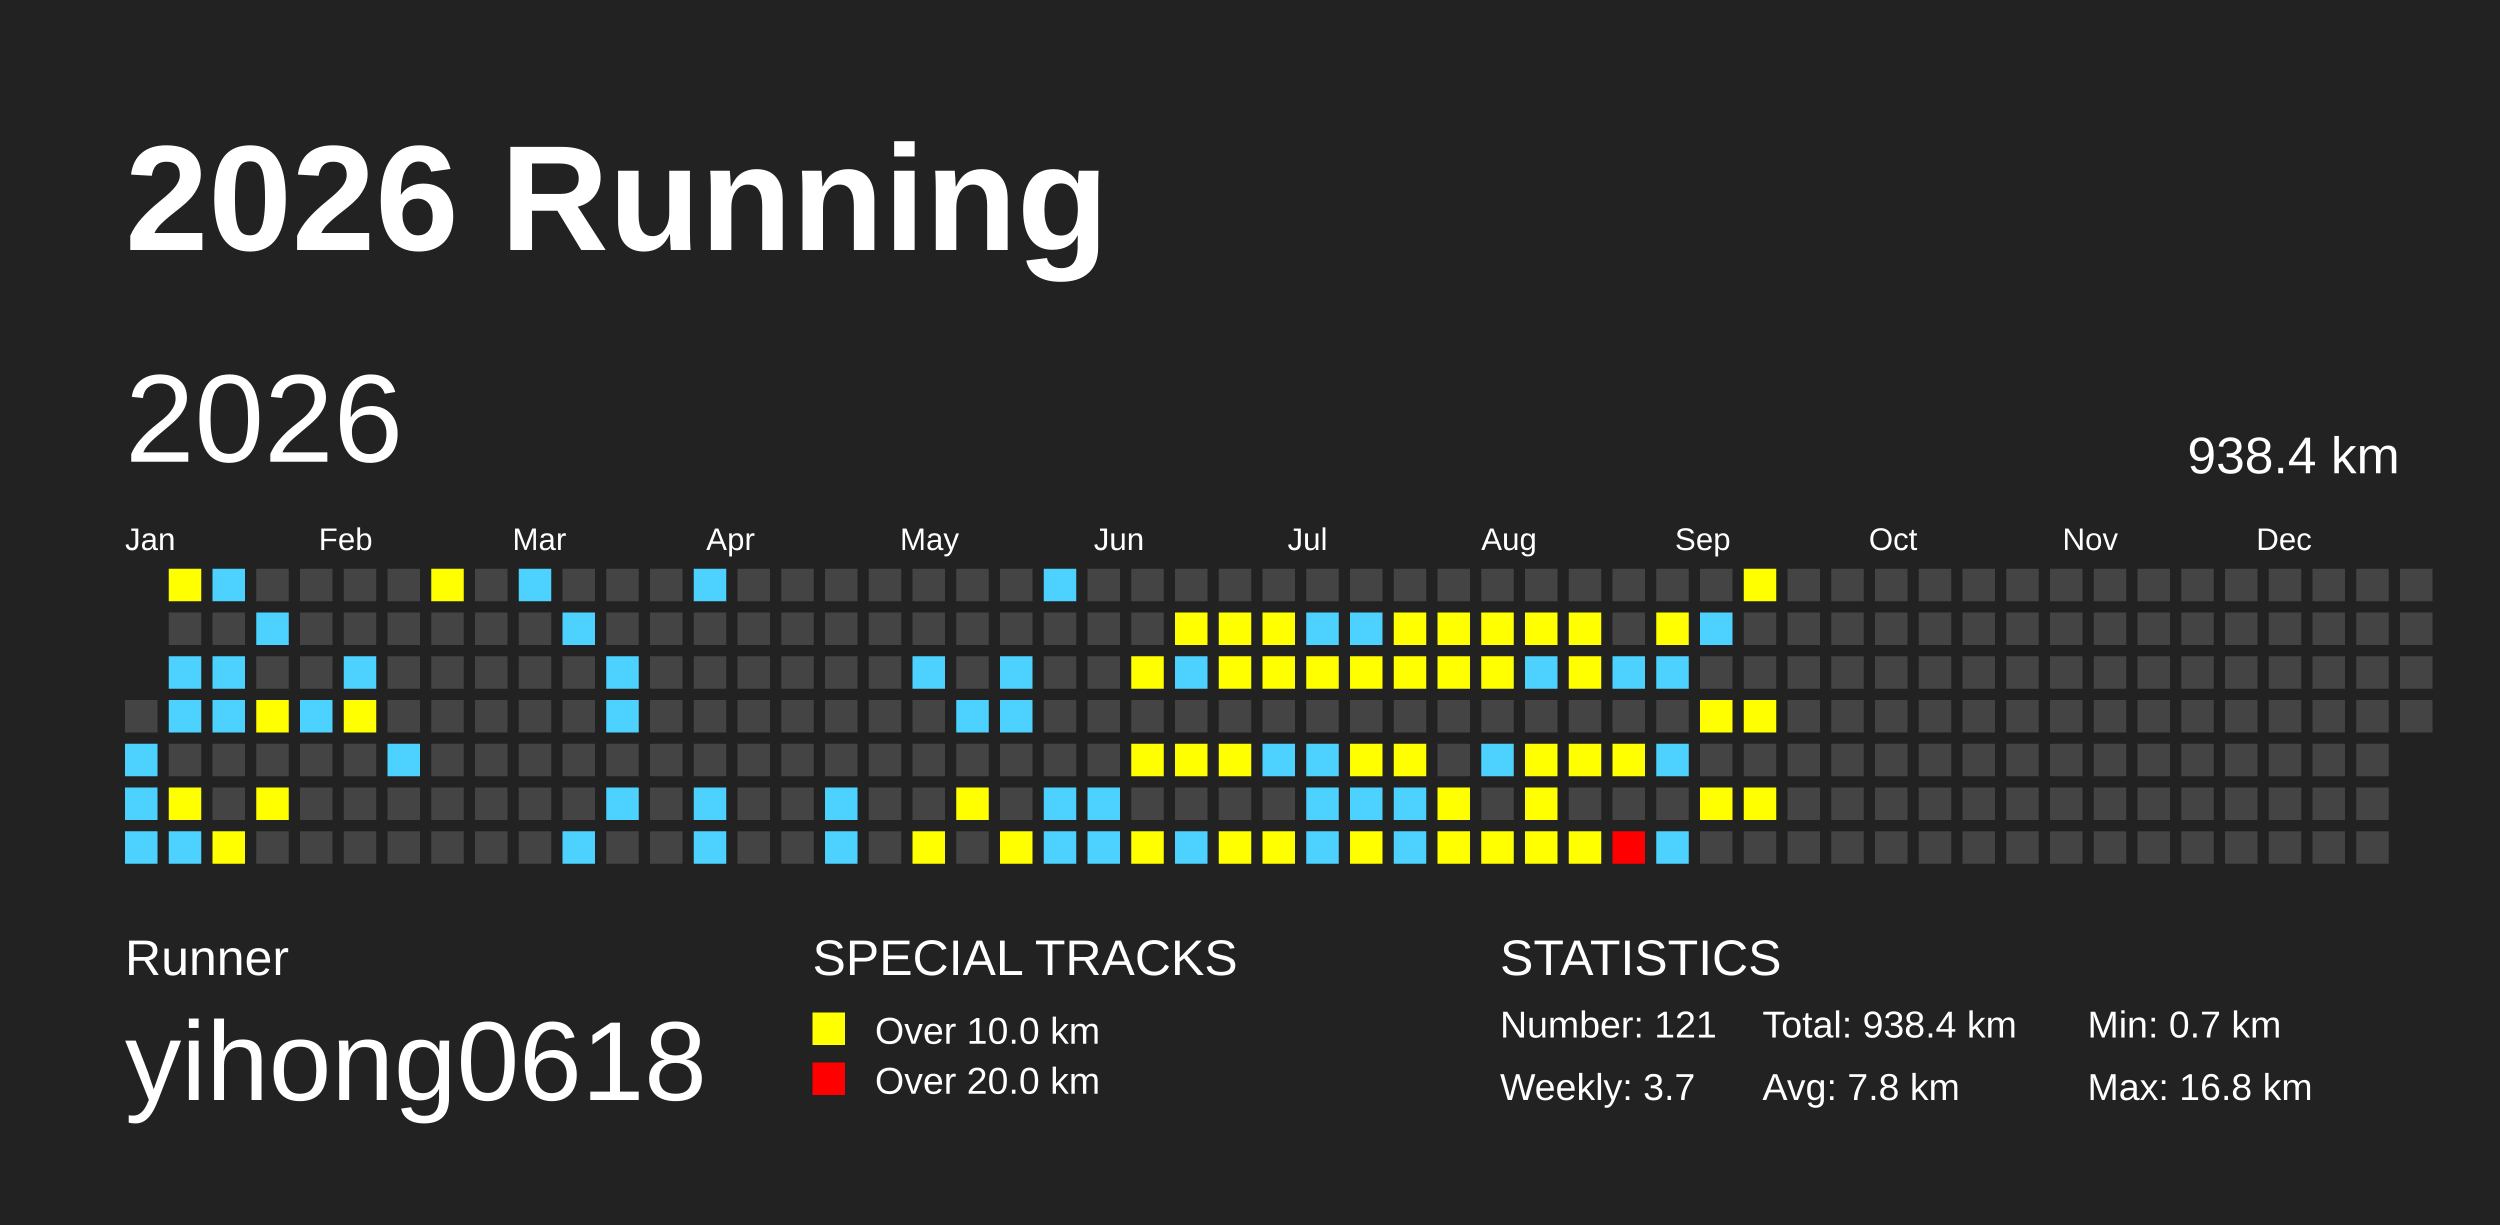
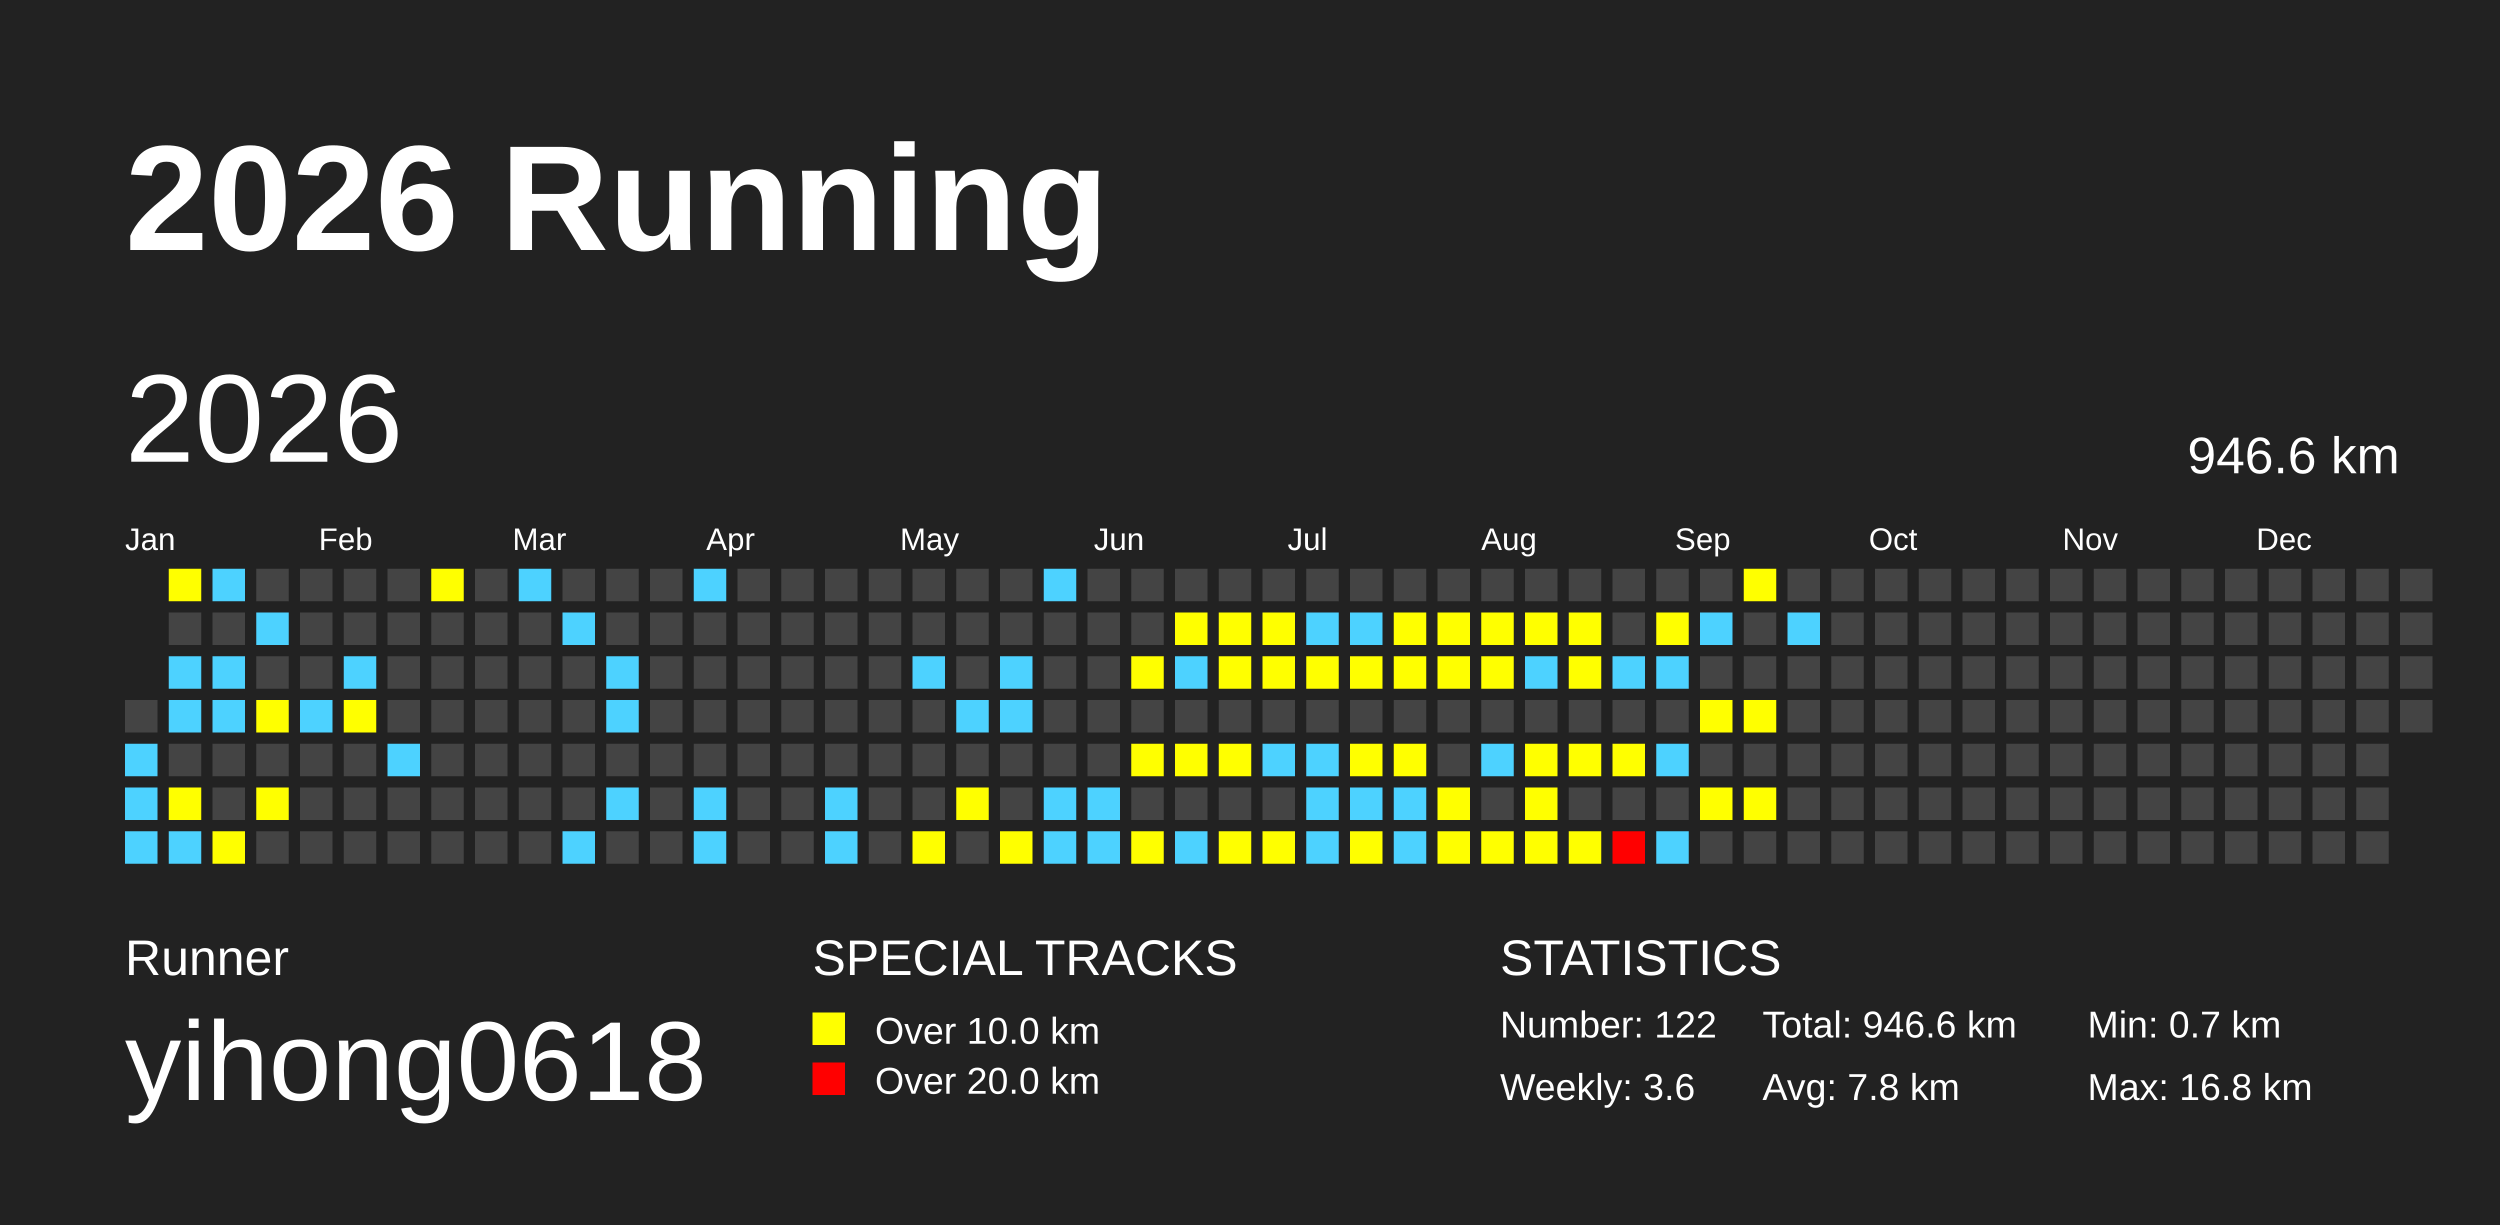
<svg xmlns="http://www.w3.org/2000/svg" baseProfile="full" height="98mm" version="1.1" viewBox="0,0,200,98" width="200mm">
  <defs>
    <pattern height="2" id="indoor-stripe" patternUnits="userSpaceOnUse" width="2">
      <line stroke="white" stroke-opacity="0.45" stroke-width="0.5" x1="0" x2="2" y1="2" y2="0" />
    </pattern>
  </defs>
  <rect fill="#222222" height="98" width="200" x="0" y="0" />
  <text fill="#FFFFFF" style="font-size:12px; font-family:Arial; font-weight:bold;" x="10" y="20">2026 Running</text>
  <text fill="#FFFFFF" style="font-size:4px; font-family:Arial" x="10" y="78">Runner</text>
  <text fill="#FFFFFF" style="font-size:9px; font-family:Arial" x="10" y="88">yihong0618</text>
  <text fill="#FFFFFF" style="font-size:4px; font-family:Arial" x="65" y="78">SPECIAL TRACKS</text>
  <rect fill="yellow" height="2.6" width="2.6" x="65" y="81" />
  <text fill="#FFFFFF" style="font-size:3px; font-family:Arial" x="70" y="83.5">Over 10.0 km</text>
  <rect fill="red" height="2.6" width="2.6" x="65" y="85" />
  <text fill="#FFFFFF" style="font-size:3px; font-family:Arial" x="70" y="87.5">Over 20.0 km</text>
  <text fill="#FFFFFF" style="font-size:4px; font-family:Arial" x="120" y="78">STATISTICS</text>
-   <text fill="#FFFFFF" style="font-size:3px; font-family:Arial" x="120" y="83">Number: 121</text>
-   <text fill="#FFFFFF" style="font-size:3px; font-family:Arial" x="120" y="88">Weekly: 3.7</text>
-   <text fill="#FFFFFF" style="font-size:3px; font-family:Arial" x="141" y="83">Total: 938.4 km</text>
+   <text fill="#FFFFFF" style="font-size:3px; font-family:Arial" x="120" y="83">Number: 122</text>
+   <text fill="#FFFFFF" style="font-size:3px; font-family:Arial" x="120" y="88">Weekly: 3.6</text>
+   <text fill="#FFFFFF" style="font-size:3px; font-family:Arial" x="141" y="83">Total: 946.6 km</text>
  <text fill="#FFFFFF" style="font-size:3px; font-family:Arial" x="141" y="88">Avg: 7.8 km</text>
  <text fill="#FFFFFF" style="font-size:3px; font-family:Arial" x="167" y="83">Min: 0.7 km</text>
  <text fill="#FFFFFF" style="font-size:3px; font-family:Arial" x="167" y="88">Max: 16.8 km</text>
  <text dominant-baseline="hanging" fill="#FFFFFF" style="font-size:10.0px; font-family:Arial;" x="10" y="30">2026</text>
-   <text dominant-baseline="hanging" fill="#FFFFFF" style="font-size:4.125px; font-family:Arial;" x="175" y="35">938.4 km</text>
+   <text dominant-baseline="hanging" fill="#FFFFFF" style="font-size:4.125px; font-family:Arial;" x="175" y="35">946.6 km</text>
  <text fill="#FFFFFF" style="font-size:2.5px; font-family:Arial" x="10.0" y="44">Jan</text>
  <text fill="#FFFFFF" style="font-size:2.5px; font-family:Arial" x="25.5" y="44">Feb</text>
  <text fill="#FFFFFF" style="font-size:2.5px; font-family:Arial" x="41.0" y="44">Mar</text>
  <text fill="#FFFFFF" style="font-size:2.5px; font-family:Arial" x="56.5" y="44">Apr</text>
  <text fill="#FFFFFF" style="font-size:2.5px; font-family:Arial" x="72.0" y="44">May</text>
  <text fill="#FFFFFF" style="font-size:2.5px; font-family:Arial" x="87.5" y="44">Jun</text>
  <text fill="#FFFFFF" style="font-size:2.5px; font-family:Arial" x="103.0" y="44">Jul</text>
  <text fill="#FFFFFF" style="font-size:2.5px; font-family:Arial" x="118.5" y="44">Aug</text>
  <text fill="#FFFFFF" style="font-size:2.5px; font-family:Arial" x="134.0" y="44">Sep</text>
  <text fill="#FFFFFF" style="font-size:2.5px; font-family:Arial" x="149.5" y="44">Oct</text>
  <text fill="#FFFFFF" style="font-size:2.5px; font-family:Arial" x="165.0" y="44">Nov</text>
  <text fill="#FFFFFF" style="font-size:2.5px; font-family:Arial" x="180.5" y="44">Dec</text>
  <rect fill="#444444" height="2.6" width="2.6" x="10.0" y="56.0" />
  <rect fill="#4DD2FF" height="2.6" width="2.6" x="10.0" y="59.5" />
  <rect fill="#4DD2FF" height="2.6" width="2.6" x="10.0" y="63.0" />
  <rect fill="#4DD2FF" height="2.6" width="2.6" x="10.0" y="66.5" />
  <rect fill="yellow" height="2.6" width="2.6" x="13.5" y="45.5" />
  <rect fill="#444444" height="2.6" width="2.6" x="13.5" y="49.0" />
  <rect fill="#4DD2FF" height="2.6" width="2.6" x="13.5" y="52.5" />
  <rect fill="#4DD2FF" height="2.6" width="2.6" x="13.5" y="56.0" />
  <rect fill="#444444" height="2.6" width="2.6" x="13.5" y="59.5" />
  <rect fill="yellow" height="2.6" width="2.6" x="13.5" y="63.0" />
  <rect fill="#4DD2FF" height="2.6" width="2.6" x="13.5" y="66.5" />
  <rect fill="#4DD2FF" height="2.6" width="2.6" x="17.0" y="45.5" />
  <rect fill="#444444" height="2.6" width="2.6" x="17.0" y="49.0" />
  <rect fill="#4DD2FF" height="2.6" width="2.6" x="17.0" y="52.5" />
  <rect fill="#4DD2FF" height="2.6" width="2.6" x="17.0" y="56.0" />
  <rect fill="#444444" height="2.6" width="2.6" x="17.0" y="59.5" />
  <rect fill="#444444" height="2.6" width="2.6" x="17.0" y="63.0" />
  <rect fill="yellow" height="2.6" width="2.6" x="17.0" y="66.5" />
  <rect fill="#444444" height="2.6" width="2.6" x="20.5" y="45.5" />
  <rect fill="#4DD2FF" height="2.6" width="2.6" x="20.5" y="49.0" />
  <rect fill="#444444" height="2.6" width="2.6" x="20.5" y="52.5" />
  <rect fill="yellow" height="2.6" width="2.6" x="20.5" y="56.0" />
  <rect fill="#444444" height="2.6" width="2.6" x="20.5" y="59.5" />
  <rect fill="yellow" height="2.6" width="2.6" x="20.5" y="63.0" />
  <rect fill="#444444" height="2.6" width="2.6" x="20.5" y="66.5" />
  <rect fill="#444444" height="2.6" width="2.6" x="24.0" y="45.5" />
  <rect fill="#444444" height="2.6" width="2.6" x="24.0" y="49.0" />
  <rect fill="#444444" height="2.6" width="2.6" x="24.0" y="52.5" />
  <rect fill="#4DD2FF" height="2.6" width="2.6" x="24.0" y="56.0" />
  <rect fill="#444444" height="2.6" width="2.6" x="24.0" y="59.5" />
  <rect fill="#444444" height="2.6" width="2.6" x="24.0" y="63.0" />
  <rect fill="#444444" height="2.6" width="2.6" x="24.0" y="66.5" />
  <rect fill="#444444" height="2.6" width="2.6" x="27.5" y="45.5" />
  <rect fill="#444444" height="2.6" width="2.6" x="27.5" y="49.0" />
  <rect fill="#4DD2FF" height="2.6" width="2.6" x="27.5" y="52.5" />
  <rect fill="yellow" height="2.6" width="2.6" x="27.5" y="56.0" />
  <rect fill="#444444" height="2.6" width="2.6" x="27.5" y="59.5" />
  <rect fill="#444444" height="2.6" width="2.6" x="27.5" y="63.0" />
  <rect fill="#444444" height="2.6" width="2.6" x="27.5" y="66.5" />
  <rect fill="#444444" height="2.6" width="2.6" x="31.0" y="45.5" />
  <rect fill="#444444" height="2.6" width="2.6" x="31.0" y="49.0" />
  <rect fill="#444444" height="2.6" width="2.6" x="31.0" y="52.5" />
  <rect fill="#444444" height="2.6" width="2.6" x="31.0" y="56.0" />
  <rect fill="#4DD2FF" height="2.6" width="2.6" x="31.0" y="59.5" />
  <rect fill="#444444" height="2.6" width="2.6" x="31.0" y="63.0" />
  <rect fill="#444444" height="2.6" width="2.6" x="31.0" y="66.5" />
  <rect fill="yellow" height="2.6" width="2.6" x="34.5" y="45.5" />
  <rect fill="#444444" height="2.6" width="2.6" x="34.5" y="49.0" />
  <rect fill="#444444" height="2.6" width="2.6" x="34.5" y="52.5" />
  <rect fill="#444444" height="2.6" width="2.6" x="34.5" y="56.0" />
  <rect fill="#444444" height="2.6" width="2.6" x="34.5" y="59.5" />
  <rect fill="#444444" height="2.6" width="2.6" x="34.5" y="63.0" />
  <rect fill="#444444" height="2.6" width="2.6" x="34.5" y="66.5" />
  <rect fill="#444444" height="2.6" width="2.6" x="38.0" y="45.5" />
  <rect fill="#444444" height="2.6" width="2.6" x="38.0" y="49.0" />
  <rect fill="#444444" height="2.6" width="2.6" x="38.0" y="52.5" />
  <rect fill="#444444" height="2.6" width="2.6" x="38.0" y="56.0" />
  <rect fill="#444444" height="2.6" width="2.6" x="38.0" y="59.5" />
  <rect fill="#444444" height="2.6" width="2.6" x="38.0" y="63.0" />
  <rect fill="#444444" height="2.6" width="2.6" x="38.0" y="66.5" />
  <rect fill="#4DD2FF" height="2.6" width="2.6" x="41.5" y="45.5" />
  <rect fill="#444444" height="2.6" width="2.6" x="41.5" y="49.0" />
  <rect fill="#444444" height="2.6" width="2.6" x="41.5" y="52.5" />
  <rect fill="#444444" height="2.6" width="2.6" x="41.5" y="56.0" />
  <rect fill="#444444" height="2.6" width="2.6" x="41.5" y="59.5" />
  <rect fill="#444444" height="2.6" width="2.6" x="41.5" y="63.0" />
  <rect fill="#444444" height="2.6" width="2.6" x="41.5" y="66.5" />
  <rect fill="#444444" height="2.6" width="2.6" x="45.0" y="45.5" />
  <rect fill="#4DD2FF" height="2.6" width="2.6" x="45.0" y="49.0" />
  <rect fill="#444444" height="2.6" width="2.6" x="45.0" y="52.5" />
  <rect fill="#444444" height="2.6" width="2.6" x="45.0" y="56.0" />
  <rect fill="#444444" height="2.6" width="2.6" x="45.0" y="59.5" />
  <rect fill="#444444" height="2.6" width="2.6" x="45.0" y="63.0" />
  <rect fill="#4DD2FF" height="2.6" width="2.6" x="45.0" y="66.5" />
  <rect fill="#444444" height="2.6" width="2.6" x="48.5" y="45.5" />
  <rect fill="#444444" height="2.6" width="2.6" x="48.5" y="49.0" />
  <rect fill="#4DD2FF" height="2.6" width="2.6" x="48.5" y="52.5" />
  <rect fill="#4DD2FF" height="2.6" width="2.6" x="48.5" y="56.0" />
  <rect fill="#444444" height="2.6" width="2.6" x="48.5" y="59.5" />
  <rect fill="#4DD2FF" height="2.6" width="2.6" x="48.5" y="63.0" />
  <rect fill="#444444" height="2.6" width="2.6" x="48.5" y="66.5" />
  <rect fill="#444444" height="2.6" width="2.6" x="52.0" y="45.5" />
  <rect fill="#444444" height="2.6" width="2.6" x="52.0" y="49.0" />
  <rect fill="#444444" height="2.6" width="2.6" x="52.0" y="52.5" />
  <rect fill="#444444" height="2.6" width="2.6" x="52.0" y="56.0" />
  <rect fill="#444444" height="2.6" width="2.6" x="52.0" y="59.5" />
  <rect fill="#444444" height="2.6" width="2.6" x="52.0" y="63.0" />
  <rect fill="#444444" height="2.6" width="2.6" x="52.0" y="66.5" />
  <rect fill="#4DD2FF" height="2.6" width="2.6" x="55.5" y="45.5" />
  <rect fill="#444444" height="2.6" width="2.6" x="55.5" y="49.0" />
  <rect fill="#444444" height="2.6" width="2.6" x="55.5" y="52.5" />
  <rect fill="#444444" height="2.6" width="2.6" x="55.5" y="56.0" />
  <rect fill="#444444" height="2.6" width="2.6" x="55.5" y="59.5" />
  <rect fill="#4DD2FF" height="2.6" width="2.6" x="55.5" y="63.0" />
  <rect fill="#4DD2FF" height="2.6" width="2.6" x="55.5" y="66.5" />
  <rect fill="#444444" height="2.6" width="2.6" x="59.0" y="45.5" />
  <rect fill="#444444" height="2.6" width="2.6" x="59.0" y="49.0" />
  <rect fill="#444444" height="2.6" width="2.6" x="59.0" y="52.5" />
  <rect fill="#444444" height="2.6" width="2.6" x="59.0" y="56.0" />
  <rect fill="#444444" height="2.6" width="2.6" x="59.0" y="59.5" />
  <rect fill="#444444" height="2.6" width="2.6" x="59.0" y="63.0" />
  <rect fill="#444444" height="2.6" width="2.6" x="59.0" y="66.5" />
  <rect fill="#444444" height="2.6" width="2.6" x="62.5" y="45.5" />
  <rect fill="#444444" height="2.6" width="2.6" x="62.5" y="49.0" />
  <rect fill="#444444" height="2.6" width="2.6" x="62.5" y="52.5" />
  <rect fill="#444444" height="2.6" width="2.6" x="62.5" y="56.0" />
  <rect fill="#444444" height="2.6" width="2.6" x="62.5" y="59.5" />
  <rect fill="#444444" height="2.6" width="2.6" x="62.5" y="63.0" />
  <rect fill="#444444" height="2.6" width="2.6" x="62.5" y="66.5" />
  <rect fill="#444444" height="2.6" width="2.6" x="66.0" y="45.5" />
  <rect fill="#444444" height="2.6" width="2.6" x="66.0" y="49.0" />
  <rect fill="#444444" height="2.6" width="2.6" x="66.0" y="52.5" />
  <rect fill="#444444" height="2.6" width="2.6" x="66.0" y="56.0" />
  <rect fill="#444444" height="2.6" width="2.6" x="66.0" y="59.5" />
  <rect fill="#4DD2FF" height="2.6" width="2.6" x="66.0" y="63.0" />
  <rect fill="#4DD2FF" height="2.6" width="2.6" x="66.0" y="66.5" />
  <rect fill="#444444" height="2.6" width="2.6" x="69.5" y="45.5" />
  <rect fill="#444444" height="2.6" width="2.6" x="69.5" y="49.0" />
  <rect fill="#444444" height="2.6" width="2.6" x="69.5" y="52.5" />
  <rect fill="#444444" height="2.6" width="2.6" x="69.5" y="56.0" />
  <rect fill="#444444" height="2.6" width="2.6" x="69.5" y="59.5" />
  <rect fill="#444444" height="2.6" width="2.6" x="69.5" y="63.0" />
  <rect fill="#444444" height="2.6" width="2.6" x="69.5" y="66.5" />
  <rect fill="#444444" height="2.6" width="2.6" x="73.0" y="45.5" />
  <rect fill="#444444" height="2.6" width="2.6" x="73.0" y="49.0" />
  <rect fill="#4DD2FF" height="2.6" width="2.6" x="73.0" y="52.5" />
  <rect fill="#444444" height="2.6" width="2.6" x="73.0" y="56.0" />
  <rect fill="#444444" height="2.6" width="2.6" x="73.0" y="59.5" />
  <rect fill="#444444" height="2.6" width="2.6" x="73.0" y="63.0" />
  <rect fill="yellow" height="2.6" width="2.6" x="73.0" y="66.5" />
  <rect fill="#444444" height="2.6" width="2.6" x="76.5" y="45.5" />
  <rect fill="#444444" height="2.6" width="2.6" x="76.5" y="49.0" />
  <rect fill="#444444" height="2.6" width="2.6" x="76.5" y="52.5" />
  <rect fill="#4DD2FF" height="2.6" width="2.6" x="76.5" y="56.0" />
  <rect fill="#444444" height="2.6" width="2.6" x="76.5" y="59.5" />
  <rect fill="yellow" height="2.6" width="2.6" x="76.5" y="63.0" />
  <rect fill="#444444" height="2.6" width="2.6" x="76.5" y="66.5" />
  <rect fill="#444444" height="2.6" width="2.6" x="80.0" y="45.5" />
  <rect fill="#444444" height="2.6" width="2.6" x="80.0" y="49.0" />
  <rect fill="#4DD2FF" height="2.6" width="2.6" x="80.0" y="52.5" />
  <rect fill="#4DD2FF" height="2.6" width="2.6" x="80.0" y="56.0" />
  <rect fill="#444444" height="2.6" width="2.6" x="80.0" y="59.5" />
  <rect fill="#444444" height="2.6" width="2.6" x="80.0" y="63.0" />
  <rect fill="yellow" height="2.6" width="2.6" x="80.0" y="66.5" />
  <rect fill="#4DD2FF" height="2.6" width="2.6" x="83.5" y="45.5" />
  <rect fill="#444444" height="2.6" width="2.6" x="83.5" y="49.0" />
  <rect fill="#444444" height="2.6" width="2.6" x="83.5" y="52.5" />
  <rect fill="#444444" height="2.6" width="2.6" x="83.5" y="56.0" />
  <rect fill="#444444" height="2.6" width="2.6" x="83.5" y="59.5" />
  <rect fill="#4DD2FF" height="2.6" width="2.6" x="83.5" y="63.0" />
  <rect fill="#4DD2FF" height="2.6" width="2.6" x="83.5" y="66.5" />
  <rect fill="#444444" height="2.6" width="2.6" x="87.0" y="45.5" />
  <rect fill="#444444" height="2.6" width="2.6" x="87.0" y="49.0" />
  <rect fill="#444444" height="2.6" width="2.6" x="87.0" y="52.5" />
  <rect fill="#444444" height="2.6" width="2.6" x="87.0" y="56.0" />
  <rect fill="#444444" height="2.6" width="2.6" x="87.0" y="59.5" />
  <rect fill="#4DD2FF" height="2.6" width="2.6" x="87.0" y="63.0" />
  <rect fill="#4DD2FF" height="2.6" width="2.6" x="87.0" y="66.5" />
  <rect fill="#444444" height="2.6" width="2.6" x="90.5" y="45.5" />
  <rect fill="#444444" height="2.6" width="2.6" x="90.5" y="49.0" />
  <rect fill="yellow" height="2.6" width="2.6" x="90.5" y="52.5" />
  <rect fill="#444444" height="2.6" width="2.6" x="90.5" y="56.0" />
  <rect fill="yellow" height="2.6" width="2.6" x="90.5" y="59.5" />
  <rect fill="#444444" height="2.6" width="2.6" x="90.5" y="63.0" />
  <rect fill="yellow" height="2.6" width="2.6" x="90.5" y="66.5" />
  <rect fill="#444444" height="2.6" width="2.6" x="94.0" y="45.5" />
  <rect fill="yellow" height="2.6" width="2.6" x="94.0" y="49.0" />
  <rect fill="#4DD2FF" height="2.6" width="2.6" x="94.0" y="52.5" />
  <rect fill="#444444" height="2.6" width="2.6" x="94.0" y="56.0" />
  <rect fill="yellow" height="2.6" width="2.6" x="94.0" y="59.5" />
  <rect fill="#444444" height="2.6" width="2.6" x="94.0" y="63.0" />
  <rect fill="#4DD2FF" height="2.6" width="2.6" x="94.0" y="66.5" />
  <rect fill="#444444" height="2.6" width="2.6" x="97.5" y="45.5" />
  <rect fill="yellow" height="2.6" width="2.6" x="97.5" y="49.0" />
  <rect fill="yellow" height="2.6" width="2.6" x="97.5" y="52.5" />
  <rect fill="#444444" height="2.6" width="2.6" x="97.5" y="56.0" />
  <rect fill="yellow" height="2.6" width="2.6" x="97.5" y="59.5" />
  <rect fill="#444444" height="2.6" width="2.6" x="97.5" y="63.0" />
  <rect fill="yellow" height="2.6" width="2.6" x="97.5" y="66.5" />
  <rect fill="#444444" height="2.6" width="2.6" x="101.0" y="45.5" />
  <rect fill="yellow" height="2.6" width="2.6" x="101.0" y="49.0" />
  <rect fill="yellow" height="2.6" width="2.6" x="101.0" y="52.5" />
  <rect fill="#444444" height="2.6" width="2.6" x="101.0" y="56.0" />
  <rect fill="#4DD2FF" height="2.6" width="2.6" x="101.0" y="59.5" />
  <rect fill="#444444" height="2.6" width="2.6" x="101.0" y="63.0" />
  <rect fill="yellow" height="2.6" width="2.6" x="101.0" y="66.5" />
  <rect fill="#444444" height="2.6" width="2.6" x="104.5" y="45.5" />
  <rect fill="#4DD2FF" height="2.6" width="2.6" x="104.5" y="49.0" />
  <rect fill="yellow" height="2.6" width="2.6" x="104.5" y="52.5" />
  <rect fill="#444444" height="2.6" width="2.6" x="104.5" y="56.0" />
  <rect fill="#4DD2FF" height="2.6" width="2.6" x="104.5" y="59.5" />
  <rect fill="#4DD2FF" height="2.6" width="2.6" x="104.5" y="63.0" />
  <rect fill="#4DD2FF" height="2.6" width="2.6" x="104.5" y="66.5" />
  <rect fill="#444444" height="2.6" width="2.6" x="108.0" y="45.5" />
  <rect fill="#4DD2FF" height="2.6" width="2.6" x="108.0" y="49.0" />
  <rect fill="yellow" height="2.6" width="2.6" x="108.0" y="52.5" />
  <rect fill="#444444" height="2.6" width="2.6" x="108.0" y="56.0" />
  <rect fill="yellow" height="2.6" width="2.6" x="108.0" y="59.5" />
  <rect fill="#4DD2FF" height="2.6" width="2.6" x="108.0" y="63.0" />
  <rect fill="yellow" height="2.6" width="2.6" x="108.0" y="66.5" />
  <rect fill="#444444" height="2.6" width="2.6" x="111.5" y="45.5" />
  <rect fill="yellow" height="2.6" width="2.6" x="111.5" y="49.0" />
  <rect fill="yellow" height="2.6" width="2.6" x="111.5" y="52.5" />
  <rect fill="#444444" height="2.6" width="2.6" x="111.5" y="56.0" />
  <rect fill="yellow" height="2.6" width="2.6" x="111.5" y="59.5" />
  <rect fill="#4DD2FF" height="2.6" width="2.6" x="111.5" y="63.0" />
  <rect fill="#4DD2FF" height="2.6" width="2.6" x="111.5" y="66.5" />
  <rect fill="#444444" height="2.6" width="2.6" x="115.0" y="45.5" />
  <rect fill="yellow" height="2.6" width="2.6" x="115.0" y="49.0" />
  <rect fill="yellow" height="2.6" width="2.6" x="115.0" y="52.5" />
  <rect fill="#444444" height="2.6" width="2.6" x="115.0" y="56.0" />
  <rect fill="#444444" height="2.6" width="2.6" x="115.0" y="59.5" />
  <rect fill="yellow" height="2.6" width="2.6" x="115.0" y="63.0" />
  <rect fill="yellow" height="2.6" width="2.6" x="115.0" y="66.5" />
  <rect fill="#444444" height="2.6" width="2.6" x="118.5" y="45.5" />
  <rect fill="yellow" height="2.6" width="2.6" x="118.5" y="49.0" />
  <rect fill="yellow" height="2.6" width="2.6" x="118.5" y="52.5" />
  <rect fill="#444444" height="2.6" width="2.6" x="118.5" y="56.0" />
  <rect fill="#4DD2FF" height="2.6" width="2.6" x="118.5" y="59.5" />
  <rect fill="#444444" height="2.6" width="2.6" x="118.5" y="63.0" />
  <rect fill="yellow" height="2.6" width="2.6" x="118.5" y="66.5" />
  <rect fill="#444444" height="2.6" width="2.6" x="122.0" y="45.5" />
  <rect fill="yellow" height="2.6" width="2.6" x="122.0" y="49.0" />
  <rect fill="#4DD2FF" height="2.6" width="2.6" x="122.0" y="52.5" />
  <rect fill="#444444" height="2.6" width="2.6" x="122.0" y="56.0" />
  <rect fill="yellow" height="2.6" width="2.6" x="122.0" y="59.5" />
  <rect fill="yellow" height="2.6" width="2.6" x="122.0" y="63.0" />
  <rect fill="yellow" height="2.6" width="2.6" x="122.0" y="66.5" />
  <rect fill="#444444" height="2.6" width="2.6" x="125.5" y="45.5" />
  <rect fill="yellow" height="2.6" width="2.6" x="125.5" y="49.0" />
  <rect fill="yellow" height="2.6" width="2.6" x="125.5" y="52.5" />
  <rect fill="#444444" height="2.6" width="2.6" x="125.5" y="56.0" />
  <rect fill="yellow" height="2.6" width="2.6" x="125.5" y="59.5" />
  <rect fill="#444444" height="2.6" width="2.6" x="125.5" y="63.0" />
  <rect fill="yellow" height="2.6" width="2.6" x="125.5" y="66.5" />
  <rect fill="#444444" height="2.6" width="2.6" x="129.0" y="45.5" />
  <rect fill="#444444" height="2.6" width="2.6" x="129.0" y="49.0" />
  <rect fill="#4DD2FF" height="2.6" width="2.6" x="129.0" y="52.5" />
  <rect fill="#444444" height="2.6" width="2.6" x="129.0" y="56.0" />
  <rect fill="yellow" height="2.6" width="2.6" x="129.0" y="59.5" />
  <rect fill="#444444" height="2.6" width="2.6" x="129.0" y="63.0" />
  <rect fill="red" height="2.6" width="2.6" x="129.0" y="66.5" />
  <rect fill="#444444" height="2.6" width="2.6" x="132.5" y="45.5" />
  <rect fill="yellow" height="2.6" width="2.6" x="132.5" y="49.0" />
  <rect fill="#4DD2FF" height="2.6" width="2.6" x="132.5" y="52.5" />
  <rect fill="#444444" height="2.6" width="2.6" x="132.5" y="56.0" />
  <rect fill="#4DD2FF" height="2.6" width="2.6" x="132.5" y="59.5" />
  <rect fill="#444444" height="2.6" width="2.6" x="132.5" y="63.0" />
  <rect fill="#4DD2FF" height="2.6" width="2.6" x="132.5" y="66.5" />
  <rect fill="#444444" height="2.6" width="2.6" x="136.0" y="45.5" />
  <rect fill="#4DD2FF" height="2.6" width="2.6" x="136.0" y="49.0" />
  <rect fill="#444444" height="2.6" width="2.6" x="136.0" y="52.5" />
  <rect fill="yellow" height="2.6" width="2.6" x="136.0" y="56.0" />
  <rect fill="#444444" height="2.6" width="2.6" x="136.0" y="59.5" />
  <rect fill="yellow" height="2.6" width="2.6" x="136.0" y="63.0" />
  <rect fill="#444444" height="2.6" width="2.6" x="136.0" y="66.5" />
  <rect fill="yellow" height="2.6" width="2.6" x="139.5" y="45.5" />
  <rect fill="#444444" height="2.6" width="2.6" x="139.5" y="49.0" />
  <rect fill="#444444" height="2.6" width="2.6" x="139.5" y="52.5" />
  <rect fill="yellow" height="2.6" width="2.6" x="139.5" y="56.0" />
  <rect fill="#444444" height="2.6" width="2.6" x="139.5" y="59.5" />
  <rect fill="yellow" height="2.6" width="2.6" x="139.5" y="63.0" />
  <rect fill="#444444" height="2.6" width="2.6" x="139.5" y="66.5" />
  <rect fill="#444444" height="2.6" width="2.6" x="143.0" y="45.5" />
-   <rect fill="#444444" height="2.6" width="2.6" x="143.0" y="49.0" />
+   <rect fill="#4DD2FF" height="2.6" width="2.6" x="143.0" y="49.0" />
  <rect fill="#444444" height="2.6" width="2.6" x="143.0" y="52.5" />
  <rect fill="#444444" height="2.6" width="2.6" x="143.0" y="56.0" />
  <rect fill="#444444" height="2.6" width="2.6" x="143.0" y="59.5" />
  <rect fill="#444444" height="2.6" width="2.6" x="143.0" y="63.0" />
  <rect fill="#444444" height="2.6" width="2.6" x="143.0" y="66.5" />
  <rect fill="#444444" height="2.6" width="2.6" x="146.5" y="45.5" />
  <rect fill="#444444" height="2.6" width="2.6" x="146.5" y="49.0" />
  <rect fill="#444444" height="2.6" width="2.6" x="146.5" y="52.5" />
  <rect fill="#444444" height="2.6" width="2.6" x="146.5" y="56.0" />
  <rect fill="#444444" height="2.6" width="2.6" x="146.5" y="59.5" />
  <rect fill="#444444" height="2.6" width="2.6" x="146.5" y="63.0" />
  <rect fill="#444444" height="2.6" width="2.6" x="146.5" y="66.5" />
  <rect fill="#444444" height="2.6" width="2.6" x="150.0" y="45.5" />
  <rect fill="#444444" height="2.6" width="2.6" x="150.0" y="49.0" />
  <rect fill="#444444" height="2.6" width="2.6" x="150.0" y="52.5" />
  <rect fill="#444444" height="2.6" width="2.6" x="150.0" y="56.0" />
  <rect fill="#444444" height="2.6" width="2.6" x="150.0" y="59.5" />
  <rect fill="#444444" height="2.6" width="2.6" x="150.0" y="63.0" />
  <rect fill="#444444" height="2.6" width="2.6" x="150.0" y="66.5" />
  <rect fill="#444444" height="2.6" width="2.6" x="153.5" y="45.5" />
  <rect fill="#444444" height="2.6" width="2.6" x="153.5" y="49.0" />
  <rect fill="#444444" height="2.6" width="2.6" x="153.5" y="52.5" />
  <rect fill="#444444" height="2.6" width="2.6" x="153.5" y="56.0" />
  <rect fill="#444444" height="2.6" width="2.6" x="153.5" y="59.5" />
  <rect fill="#444444" height="2.6" width="2.6" x="153.5" y="63.0" />
  <rect fill="#444444" height="2.6" width="2.6" x="153.5" y="66.5" />
  <rect fill="#444444" height="2.6" width="2.6" x="157.0" y="45.5" />
  <rect fill="#444444" height="2.6" width="2.6" x="157.0" y="49.0" />
  <rect fill="#444444" height="2.6" width="2.6" x="157.0" y="52.5" />
  <rect fill="#444444" height="2.6" width="2.6" x="157.0" y="56.0" />
  <rect fill="#444444" height="2.6" width="2.6" x="157.0" y="59.5" />
  <rect fill="#444444" height="2.6" width="2.6" x="157.0" y="63.0" />
  <rect fill="#444444" height="2.6" width="2.6" x="157.0" y="66.5" />
  <rect fill="#444444" height="2.6" width="2.6" x="160.5" y="45.5" />
  <rect fill="#444444" height="2.6" width="2.6" x="160.5" y="49.0" />
  <rect fill="#444444" height="2.6" width="2.6" x="160.5" y="52.5" />
  <rect fill="#444444" height="2.6" width="2.6" x="160.5" y="56.0" />
  <rect fill="#444444" height="2.6" width="2.6" x="160.5" y="59.5" />
  <rect fill="#444444" height="2.6" width="2.6" x="160.5" y="63.0" />
  <rect fill="#444444" height="2.6" width="2.6" x="160.5" y="66.5" />
  <rect fill="#444444" height="2.6" width="2.6" x="164.0" y="45.5" />
  <rect fill="#444444" height="2.6" width="2.6" x="164.0" y="49.0" />
  <rect fill="#444444" height="2.6" width="2.6" x="164.0" y="52.5" />
  <rect fill="#444444" height="2.6" width="2.6" x="164.0" y="56.0" />
  <rect fill="#444444" height="2.6" width="2.6" x="164.0" y="59.5" />
  <rect fill="#444444" height="2.6" width="2.6" x="164.0" y="63.0" />
  <rect fill="#444444" height="2.6" width="2.6" x="164.0" y="66.5" />
  <rect fill="#444444" height="2.6" width="2.6" x="167.5" y="45.5" />
  <rect fill="#444444" height="2.6" width="2.6" x="167.5" y="49.0" />
  <rect fill="#444444" height="2.6" width="2.6" x="167.5" y="52.5" />
  <rect fill="#444444" height="2.6" width="2.6" x="167.5" y="56.0" />
  <rect fill="#444444" height="2.6" width="2.6" x="167.5" y="59.5" />
  <rect fill="#444444" height="2.6" width="2.6" x="167.5" y="63.0" />
  <rect fill="#444444" height="2.6" width="2.6" x="167.5" y="66.5" />
  <rect fill="#444444" height="2.6" width="2.6" x="171.0" y="45.5" />
  <rect fill="#444444" height="2.6" width="2.6" x="171.0" y="49.0" />
  <rect fill="#444444" height="2.6" width="2.6" x="171.0" y="52.5" />
  <rect fill="#444444" height="2.6" width="2.6" x="171.0" y="56.0" />
  <rect fill="#444444" height="2.6" width="2.6" x="171.0" y="59.5" />
  <rect fill="#444444" height="2.6" width="2.6" x="171.0" y="63.0" />
  <rect fill="#444444" height="2.6" width="2.6" x="171.0" y="66.5" />
  <rect fill="#444444" height="2.6" width="2.6" x="174.5" y="45.5" />
  <rect fill="#444444" height="2.6" width="2.6" x="174.5" y="49.0" />
  <rect fill="#444444" height="2.6" width="2.6" x="174.5" y="52.5" />
  <rect fill="#444444" height="2.6" width="2.6" x="174.5" y="56.0" />
  <rect fill="#444444" height="2.6" width="2.6" x="174.5" y="59.5" />
  <rect fill="#444444" height="2.6" width="2.6" x="174.5" y="63.0" />
  <rect fill="#444444" height="2.6" width="2.6" x="174.5" y="66.5" />
  <rect fill="#444444" height="2.6" width="2.6" x="178.0" y="45.5" />
  <rect fill="#444444" height="2.6" width="2.6" x="178.0" y="49.0" />
  <rect fill="#444444" height="2.6" width="2.6" x="178.0" y="52.5" />
  <rect fill="#444444" height="2.6" width="2.6" x="178.0" y="56.0" />
  <rect fill="#444444" height="2.6" width="2.6" x="178.0" y="59.5" />
  <rect fill="#444444" height="2.6" width="2.6" x="178.0" y="63.0" />
  <rect fill="#444444" height="2.6" width="2.6" x="178.0" y="66.5" />
  <rect fill="#444444" height="2.6" width="2.6" x="181.5" y="45.5" />
  <rect fill="#444444" height="2.6" width="2.6" x="181.5" y="49.0" />
  <rect fill="#444444" height="2.6" width="2.6" x="181.5" y="52.5" />
  <rect fill="#444444" height="2.6" width="2.6" x="181.5" y="56.0" />
  <rect fill="#444444" height="2.6" width="2.6" x="181.5" y="59.5" />
  <rect fill="#444444" height="2.6" width="2.6" x="181.5" y="63.0" />
  <rect fill="#444444" height="2.6" width="2.6" x="181.5" y="66.5" />
  <rect fill="#444444" height="2.6" width="2.6" x="185.0" y="45.5" />
  <rect fill="#444444" height="2.6" width="2.6" x="185.0" y="49.0" />
  <rect fill="#444444" height="2.6" width="2.6" x="185.0" y="52.5" />
  <rect fill="#444444" height="2.6" width="2.6" x="185.0" y="56.0" />
  <rect fill="#444444" height="2.6" width="2.6" x="185.0" y="59.5" />
  <rect fill="#444444" height="2.6" width="2.6" x="185.0" y="63.0" />
  <rect fill="#444444" height="2.6" width="2.6" x="185.0" y="66.5" />
  <rect fill="#444444" height="2.6" width="2.6" x="188.5" y="45.5" />
  <rect fill="#444444" height="2.6" width="2.6" x="188.5" y="49.0" />
  <rect fill="#444444" height="2.6" width="2.6" x="188.5" y="52.5" />
  <rect fill="#444444" height="2.6" width="2.6" x="188.5" y="56.0" />
  <rect fill="#444444" height="2.6" width="2.6" x="188.5" y="59.5" />
  <rect fill="#444444" height="2.6" width="2.6" x="188.5" y="63.0" />
  <rect fill="#444444" height="2.6" width="2.6" x="188.5" y="66.5" />
  <rect fill="#444444" height="2.6" width="2.6" x="192.0" y="45.5" />
  <rect fill="#444444" height="2.6" width="2.6" x="192.0" y="49.0" />
  <rect fill="#444444" height="2.6" width="2.6" x="192.0" y="52.5" />
  <rect fill="#444444" height="2.6" width="2.6" x="192.0" y="56.0" />
</svg>
